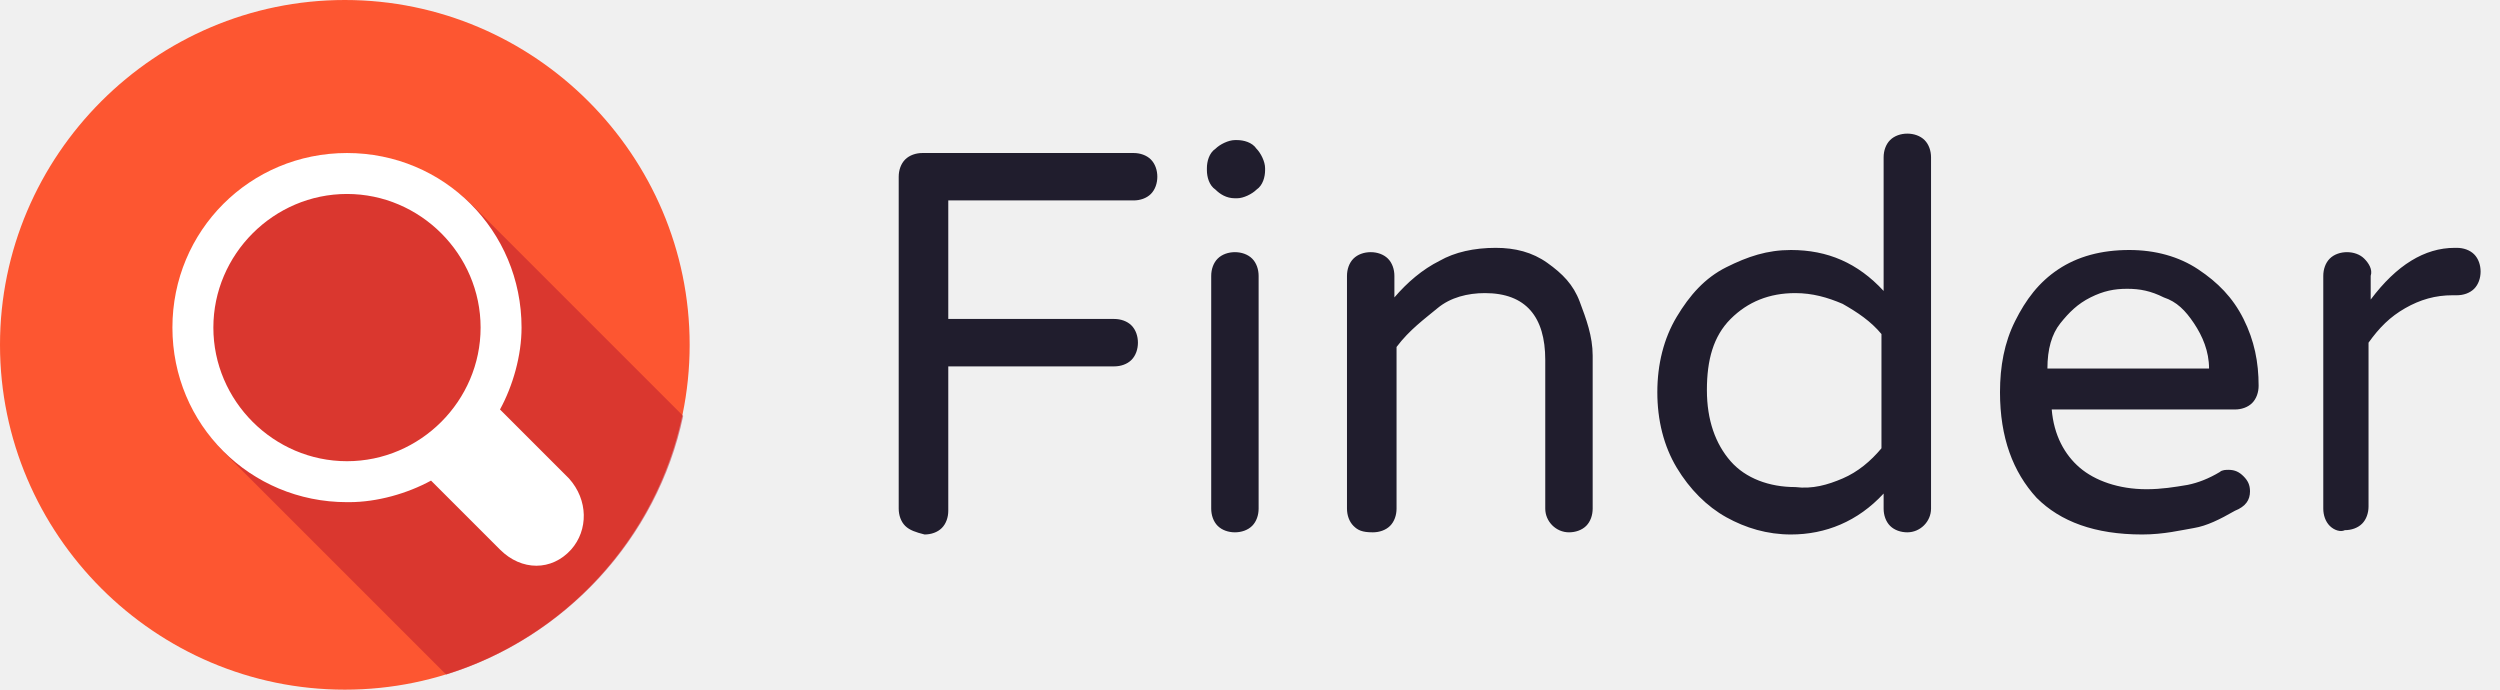
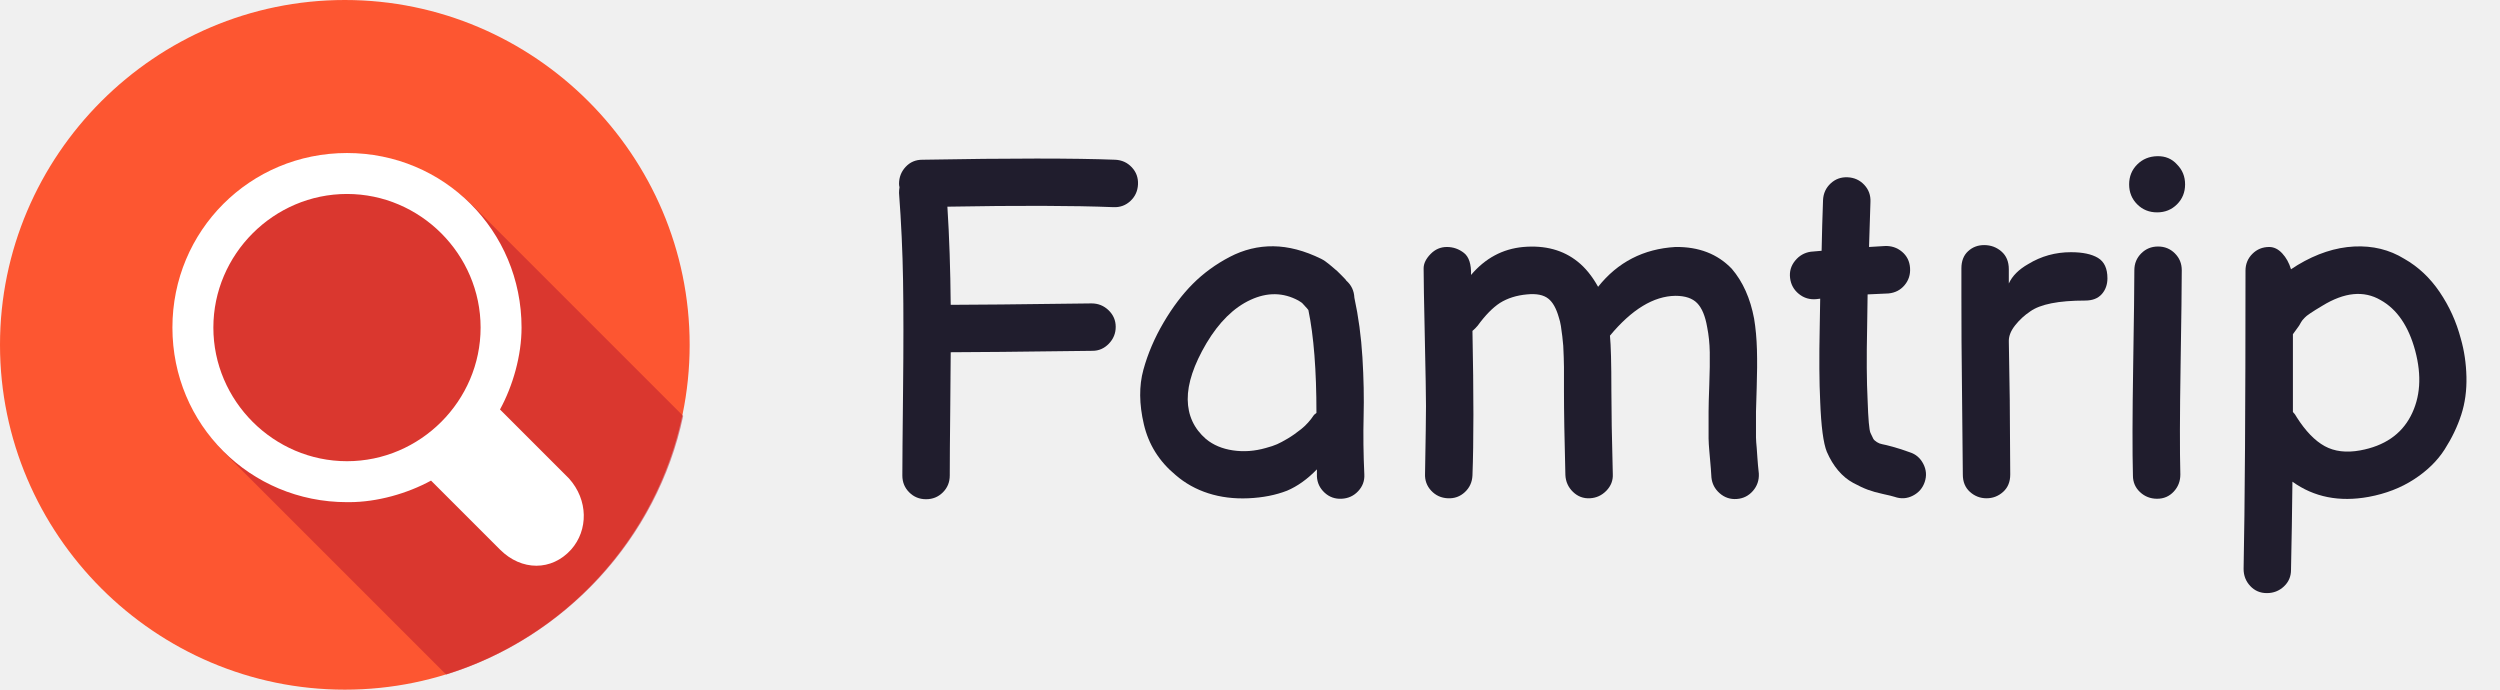
- <svg xmlns="http://www.w3.org/2000/svg" version="1.1" id="Layer_1" x="0px" y="0px" viewBox="0 0 116 32" style="enable-background:new 0 0 116 32;" xml:space="preserve">
-   <style type="text/css">
+ <svg xmlns="http://www.w3.org/2000/svg" viewBox="0 0 116 32" style="enable-background:new 0 0 116 32;">
+   <defs>
+     <style type="text/css">
	.st0{fill:#201D2D;}
	.st1{fill:#FD5631;}
	.st2{opacity:0.55;fill:#BE1E2D;enable-background:new    ;}
	.st3{fill:#FFFFFF;}
</style>
-   <path class="st0" d="M42,24.4c-0.2-0.2-0.3-0.5-0.3-0.8V8.2c0-0.3,0.1-0.6,0.3-0.8s0.5-0.3,0.8-0.3h9.8c0.3,0,0.6,0.1,0.8,0.3  c0.2,0.2,0.3,0.5,0.3,0.8c0,0.3-0.1,0.6-0.3,0.8c-0.2,0.2-0.5,0.3-0.8,0.3H44v5.5h7.7c0.3,0,0.6,0.1,0.8,0.3  c0.2,0.2,0.3,0.5,0.3,0.8c0,0.3-0.1,0.6-0.3,0.8c-0.2,0.2-0.5,0.3-0.8,0.3H44v6.7c0,0.3-0.1,0.6-0.3,0.8c-0.2,0.2-0.5,0.3-0.8,0.3  C42.5,24.7,42.2,24.6,42,24.4L42,24.4z M56.4,8.8C56.1,8.6,56,8.2,56,7.9V7.8c0-0.3,0.1-0.7,0.4-0.9c0.2-0.2,0.6-0.4,0.9-0.4h0.1  c0.3,0,0.7,0.1,0.9,0.4c0.2,0.2,0.4,0.6,0.4,0.9v0.1c0,0.3-0.1,0.7-0.4,0.9c-0.2,0.2-0.6,0.4-0.9,0.4h-0.1C56.9,9.2,56.6,9,56.4,8.8  L56.4,8.8z M56.5,24.4c-0.2-0.2-0.3-0.5-0.3-0.8V12.8c0-0.3,0.1-0.6,0.3-0.8s0.5-0.3,0.8-0.3c0.3,0,0.6,0.1,0.8,0.3s0.3,0.5,0.3,0.8  v10.8c0,0.3-0.1,0.6-0.3,0.8c-0.2,0.2-0.5,0.3-0.8,0.3C57,24.7,56.7,24.6,56.5,24.4L56.5,24.4z M62.8,24.4c-0.2-0.2-0.3-0.5-0.3-0.8  V12.8c0-0.3,0.1-0.6,0.3-0.8s0.5-0.3,0.8-0.3c0.3,0,0.6,0.1,0.8,0.3c0.2,0.2,0.3,0.5,0.3,0.8v1c0.6-0.7,1.3-1.3,2.1-1.7  c0.7-0.4,1.6-0.6,2.6-0.6c0.9,0,1.7,0.2,2.4,0.7s1.2,1,1.5,1.8s0.6,1.6,0.6,2.5v7.1c0,0.3-0.1,0.6-0.3,0.8c-0.2,0.2-0.5,0.3-0.8,0.3  c-0.6,0-1.1-0.5-1.1-1.1c0,0,0,0,0,0v-6.9c0-2-0.9-3.1-2.8-3.1c-0.8,0-1.6,0.2-2.2,0.7s-1.3,1-1.9,1.8v7.5c0,0.3-0.1,0.6-0.3,0.8  c-0.2,0.2-0.5,0.3-0.8,0.3C63.2,24.7,63,24.6,62.8,24.4L62.8,24.4z M80.1,24c-0.9-0.5-1.7-1.3-2.3-2.3s-0.9-2.2-0.9-3.5  s0.3-2.5,0.9-3.5s1.3-1.8,2.3-2.3s1.9-0.8,3-0.8c1.7,0,3.1,0.6,4.3,1.9V7.3c0-0.3,0.1-0.6,0.3-0.8c0.2-0.2,0.5-0.3,0.8-0.3  c0.3,0,0.6,0.1,0.8,0.3c0.2,0.2,0.3,0.5,0.3,0.8v16.3c0,0.6-0.5,1.1-1.1,1.1c0,0,0,0,0,0c-0.3,0-0.6-0.1-0.8-0.3s-0.3-0.5-0.3-0.8  v-0.7c-1.2,1.3-2.7,1.9-4.3,1.9C82,24.8,81,24.5,80.1,24L80.1,24z M85.5,22.2c0.7-0.3,1.3-0.8,1.8-1.4v-5.3c-0.5-0.6-1.1-1-1.8-1.4  c-0.7-0.3-1.4-0.5-2.2-0.5c-1.2,0-2.2,0.4-3,1.2s-1.1,1.9-1.1,3.3s0.4,2.5,1.1,3.3s1.8,1.2,3,1.2C84.1,22.7,84.8,22.5,85.5,22.2  L85.5,22.2z M94.5,23.1c-1.1-1.2-1.7-2.8-1.7-4.9c0-1.2,0.2-2.3,0.7-3.3s1.1-1.8,2-2.4s2-0.9,3.3-0.9c1.2,0,2.3,0.3,3.2,0.9  s1.6,1.3,2.1,2.3s0.7,2,0.7,3.1c0,0.3-0.1,0.6-0.3,0.8s-0.5,0.3-0.8,0.3h-8.5c0.1,1.2,0.6,2.1,1.3,2.7s1.8,1,3.1,1  c0.7,0,1.3-0.1,1.9-0.2c0.5-0.1,1-0.3,1.5-0.6c0.1-0.1,0.3-0.1,0.4-0.1c0.3,0,0.5,0.1,0.7,0.3c0.2,0.2,0.3,0.4,0.3,0.7  c0,0.4-0.2,0.7-0.7,0.9c-0.7,0.4-1.3,0.7-1.9,0.8s-1.4,0.3-2.4,0.3C97.2,24.8,95.6,24.2,94.5,23.1L94.5,23.1z M102.5,17.1  c0-0.8-0.3-1.5-0.7-2.1s-0.8-1-1.4-1.2c-0.6-0.3-1.1-0.4-1.7-0.4s-1.1,0.1-1.7,0.4c-0.6,0.3-1,0.7-1.4,1.2s-0.6,1.2-0.6,2.1  C95.1,17.1,102.5,17.1,102.5,17.1z M108.1,24.4c-0.2-0.2-0.3-0.5-0.3-0.8V12.8c0-0.3,0.1-0.6,0.3-0.8c0.2-0.2,0.5-0.3,0.8-0.3  s0.6,0.1,0.8,0.3c0.2,0.2,0.4,0.5,0.3,0.8v1.1c1.2-1.6,2.5-2.4,3.9-2.4h0.1c0.3,0,0.6,0.1,0.8,0.3c0.2,0.2,0.3,0.5,0.3,0.8  s-0.1,0.6-0.3,0.8s-0.5,0.3-0.8,0.3h-0.2c-0.8,0-1.5,0.2-2.2,0.6c-0.7,0.4-1.2,0.9-1.7,1.6v7.6c0,0.3-0.1,0.6-0.3,0.8  c-0.2,0.2-0.5,0.3-0.8,0.3C108.6,24.7,108.3,24.6,108.1,24.4L108.1,24.4z" />
+   </defs>
  <path class="st1" d="M16,32c8.8,0,16-7.2,16-16S24.8,0,16,0S0,7.2,0,16S7.2,32,16,32z" />
-   <path class="st2" d="M31.7,19.3L22,9.6c-3.2-3.2-8.3-3.2-11.5,0c0,0,0,0,0,0l0,0c-3.2,3.2-3.2,8.3,0,11.5c0,0,0,0,0,0l10.2,10.2  C26.2,29.6,30.5,25,31.7,19.3L31.7,19.3z" />
-   <path class="st3" d="M26.4,22.2L23.2,19c0.6-1.1,1-2.5,1-3.8c0-4.5-3.6-8.1-8.1-8.1S8,10.7,8,15.2c0,4.5,3.6,8.1,8.1,8.1  c0,0,0,0,0.1,0c1.3,0,2.7-0.4,3.8-1l3.2,3.2c1,1,2.4,1,3.3,0C27.3,24.6,27.3,23.2,26.4,22.2L26.4,22.2z M16.1,21.4  c-3.4,0-6.2-2.8-6.2-6.2S12.7,9,16.1,9s6.2,2.8,6.2,6.2S19.5,21.4,16.1,21.4z" />
+   <path class="st2" d="M31.7,19.3L22,9.6c-3.2-3.2-8.3-3.2-11.5,0c0,0,0,0,0,0l0,0c-3.2,3.2-3.2,8.3,0,11.5c0,0,0,0,0,0l10.2,10.2 C26.2,29.6,30.5,25,31.7,19.3L31.7,19.3z" />
+   <path class="st3" d="M26.4,22.2L23.2,19c0.6-1.1,1-2.5,1-3.8c0-4.5-3.6-8.1-8.1-8.1S8,10.7,8,15.2c0,4.5,3.6,8.1,8.1,8.1 c0,0,0,0,0.1,0c1.3,0,2.7-0.4,3.8-1l3.2,3.2c1,1,2.4,1,3.3,0C27.3,24.6,27.3,23.2,26.4,22.2L26.4,22.2z M16.1,21.4 c-3.4,0-6.2-2.8-6.2-6.2S12.7,9,16.1,9s6.2,2.8,6.2,6.2S19.5,21.4,16.1,21.4z" />
+   <path d="M 41.869 22.064 Q 41.869 21.206 41.902 18.104 Q 41.935 15.002 41.902 13.011 Q 41.869 11.02 41.715 8.952 Q 41.715 8.82 41.737 8.688 Q 41.715 8.6 41.715 8.534 Q 41.715 8.072 42.023 7.742 Q 42.331 7.412 42.793 7.412 Q 48.909 7.302 51.747 7.412 Q 52.209 7.434 52.517 7.764 Q 52.825 8.094 52.803 8.556 Q 52.781 9.018 52.451 9.326 Q 52.121 9.634 51.659 9.612 Q 48.887 9.502 43.959 9.59 Q 44.091 11.658 44.113 14.144 Q 45.565 14.144 50.647 14.078 Q 51.109 14.078 51.439 14.397 Q 51.769 14.716 51.769 15.167 Q 51.769 15.618 51.45 15.948 Q 51.131 16.278 50.691 16.278 Q 45.587 16.344 44.113 16.344 Q 44.113 17.07 44.091 19.039 Q 44.069 21.008 44.069 22.064 Q 44.069 22.526 43.75 22.845 Q 43.431 23.164 42.969 23.164 Q 42.507 23.164 42.188 22.845 Q 41.869 22.526 41.869 22.064 Z" style="fill: rgb(32, 29, 45); white-space: pre;" />
+   <path d="M 59.719 22.768 Q 58.927 23.076 57.926 23.12 Q 56.925 23.164 56.067 22.889 Q 55.209 22.614 54.549 22.042 Q 53.405 21.096 53.075 19.688 Q 52.745 18.28 53.053 17.158 Q 53.361 16.036 53.988 14.969 Q 54.615 13.902 55.352 13.165 Q 56.089 12.428 57.057 11.922 Q 58.025 11.416 59.081 11.427 Q 60.137 11.438 61.303 12.01 Q 61.479 12.098 61.688 12.274 Q 61.897 12.45 62.051 12.582 L 62.337 12.868 Q 62.469 13 62.469 13.022 Q 62.821 13.33 62.843 13.814 Q 63.129 15.134 63.217 16.586 Q 63.305 18.038 63.272 19.314 Q 63.239 20.59 63.305 22.02 Q 63.327 22.46 63.019 22.79 Q 62.711 23.12 62.249 23.142 Q 61.787 23.164 61.457 22.856 Q 61.127 22.548 61.105 22.108 L 61.105 21.778 Q 60.445 22.46 59.719 22.768 Z M 58.729 20.788 Q 59.059 20.7 59.257 20.612 Q 59.455 20.524 59.752 20.348 Q 60.049 20.172 60.379 19.908 Q 60.709 19.644 60.973 19.248 Q 61.017 19.204 61.083 19.16 Q 61.083 16.19 60.709 14.386 Q 60.643 14.298 60.566 14.221 Q 60.489 14.144 60.456 14.1 Q 60.423 14.056 60.368 14.023 Q 60.313 13.99 60.247 13.946 Q 59.191 13.374 58.025 13.913 Q 56.859 14.452 55.979 15.926 Q 55.099 17.422 55.11 18.533 Q 55.121 19.644 55.957 20.37 Q 56.463 20.788 57.211 20.898 Q 57.959 21.008 58.729 20.788 Z" style="fill: rgb(32, 29, 45); white-space: pre;" />
+   <path d="M 79.41 22.152 Q 79.388 21.756 79.355 21.415 Q 79.322 21.074 79.311 20.909 Q 79.3 20.744 79.289 20.623 Q 79.278 20.502 79.278 20.348 L 79.278 19.094 Q 79.278 18.742 79.311 17.851 Q 79.344 16.96 79.333 16.344 Q 79.322 15.728 79.212 15.178 Q 79.08 14.408 78.75 14.067 Q 78.42 13.726 77.738 13.726 Q 76.22 13.748 74.702 15.574 Q 74.768 16.234 74.768 18.126 Q 74.768 19.512 74.834 21.998 Q 74.856 22.438 74.537 22.768 Q 74.218 23.098 73.767 23.12 Q 73.316 23.142 72.986 22.823 Q 72.656 22.504 72.634 22.042 Q 72.568 19.556 72.568 18.126 L 72.568 17.026 Q 72.568 16.916 72.557 16.564 Q 72.546 16.212 72.535 16.047 Q 72.524 15.882 72.491 15.607 Q 72.458 15.332 72.425 15.123 Q 72.392 14.914 72.326 14.716 Q 72.15 14.1 71.842 13.858 Q 71.512 13.594 70.852 13.66 Q 70.126 13.726 69.598 14.056 Q 69.092 14.386 68.564 15.112 Q 68.454 15.244 68.322 15.354 Q 68.41 19.754 68.322 22.064 Q 68.3 22.526 67.97 22.834 Q 67.64 23.142 67.178 23.12 Q 66.716 23.098 66.408 22.768 Q 66.1 22.438 66.122 21.976 Q 66.166 19.534 66.166 18.841 Q 66.166 18.148 66.111 15.651 Q 66.056 13.154 66.056 12.45 Q 66.056 12.12 66.375 11.79 Q 66.694 11.46 67.134 11.46 Q 67.574 11.46 67.926 11.735 Q 68.278 12.01 68.256 12.758 Q 69.246 11.592 70.676 11.46 Q 72.194 11.328 73.206 12.142 Q 73.734 12.56 74.152 13.308 Q 75.516 11.592 77.738 11.46 Q 79.366 11.438 80.356 12.472 Q 81.126 13.374 81.39 14.782 Q 81.5 15.442 81.522 16.223 Q 81.544 17.004 81.511 17.983 Q 81.478 18.962 81.478 19.094 L 81.478 20.304 Q 81.478 20.414 81.489 20.524 Q 81.5 20.634 81.511 20.777 Q 81.522 20.92 81.544 21.25 Q 81.566 21.58 81.61 21.976 Q 81.632 22.438 81.335 22.779 Q 81.038 23.12 80.587 23.153 Q 80.136 23.186 79.795 22.889 Q 79.454 22.592 79.41 22.152 Z" style="fill: rgb(32, 29, 45); white-space: pre;" />
+   <path d="M 87.911 23.054 Q 87.779 23.01 87.372 22.922 Q 86.965 22.834 86.668 22.724 Q 86.371 22.614 85.986 22.405 Q 85.601 22.196 85.293 21.833 Q 84.985 21.47 84.765 20.964 Q 84.523 20.37 84.457 18.632 Q 84.391 17.29 84.435 15.178 Q 84.435 14.782 84.457 13.858 L 84.281 13.88 Q 83.819 13.924 83.467 13.638 Q 83.115 13.352 83.06 12.901 Q 83.005 12.45 83.291 12.098 Q 83.577 11.746 84.017 11.68 L 84.523 11.636 Q 84.545 10.47 84.589 9.282 Q 84.611 8.82 84.941 8.512 Q 85.271 8.204 85.733 8.226 Q 86.195 8.248 86.503 8.578 Q 86.811 8.908 86.789 9.37 L 86.723 11.46 L 87.449 11.416 Q 87.911 11.394 88.252 11.68 Q 88.593 11.966 88.626 12.428 Q 88.659 12.89 88.373 13.231 Q 88.087 13.572 87.625 13.616 L 86.657 13.66 Q 86.635 14.716 86.635 15.2 Q 86.591 17.268 86.657 18.566 Q 86.701 19.886 86.789 20.084 Q 86.877 20.282 86.921 20.359 Q 86.965 20.436 87.086 20.513 Q 87.207 20.59 87.339 20.612 Q 87.471 20.634 87.834 20.733 Q 88.197 20.832 88.615 20.986 Q 89.033 21.118 89.242 21.525 Q 89.451 21.932 89.308 22.361 Q 89.165 22.79 88.758 22.999 Q 88.351 23.208 87.911 23.054 Z" style="fill: rgb(32, 29, 45); white-space: pre;" />
+   <path d="M 92.175 23.12 Q 91.735 23.12 91.405 22.823 Q 91.075 22.526 91.075 22.02 L 91.031 17.532 Q 91.009 16.014 91.009 13.748 L 91.009 12.45 Q 91.009 11.944 91.317 11.658 Q 91.625 11.372 92.065 11.372 Q 92.527 11.372 92.868 11.669 Q 93.209 11.966 93.209 12.494 L 93.209 13.154 Q 93.451 12.626 94.111 12.252 Q 95.013 11.702 96.091 11.702 Q 96.905 11.702 97.345 11.966 Q 97.785 12.23 97.785 12.912 Q 97.785 13.352 97.521 13.649 Q 97.257 13.946 96.751 13.946 Q 94.903 13.946 94.199 14.452 Q 93.803 14.716 93.506 15.09 Q 93.209 15.464 93.209 15.816 L 93.253 18.566 L 93.275 22.02 Q 93.275 22.526 92.945 22.823 Q 92.615 23.12 92.175 23.12 Z" style="fill: rgb(32, 29, 45); white-space: pre;" />
+   <path d="M 98.968 22.064 Q 98.924 20.414 98.979 17.004 Q 99.034 13.594 99.034 12.538 Q 99.034 12.076 99.353 11.757 Q 99.672 11.438 100.134 11.438 Q 100.596 11.438 100.915 11.757 Q 101.234 12.076 101.234 12.538 Q 101.234 13.594 101.179 16.982 Q 101.124 20.37 101.168 22.02 Q 101.168 22.482 100.86 22.812 Q 100.552 23.142 100.09 23.142 Q 99.628 23.142 99.298 22.834 Q 98.968 22.526 98.968 22.064 Z M 101.014 7.632 Q 101.388 8.006 101.388 8.556 Q 101.388 9.106 101.014 9.48 Q 100.64 9.854 100.09 9.854 Q 99.54 9.854 99.166 9.48 Q 98.792 9.106 98.792 8.556 Q 98.792 8.006 99.166 7.632 Q 99.54 7.258 100.101 7.247 Q 100.662 7.236 101.014 7.632 Z" style="fill: rgb(32, 29, 45); white-space: pre;" />
+   <path d="M 106.303 26.442 Q 106.303 26.904 105.973 27.212 Q 105.643 27.52 105.181 27.52 Q 104.719 27.52 104.411 27.19 Q 104.103 26.86 104.103 26.398 Q 104.191 22.064 104.191 12.56 Q 104.191 12.098 104.51 11.779 Q 104.829 11.46 105.291 11.46 Q 105.621 11.46 105.896 11.757 Q 106.171 12.054 106.303 12.494 L 106.611 12.296 Q 107.931 11.504 109.229 11.438 Q 110.527 11.372 111.561 12.01 Q 112.529 12.56 113.2 13.55 Q 113.871 14.54 114.179 15.706 Q 114.421 16.542 114.443 17.488 Q 114.465 18.434 114.201 19.248 Q 113.937 20.062 113.431 20.854 Q 112.925 21.646 112.012 22.24 Q 111.099 22.834 109.911 23.054 Q 107.865 23.428 106.369 22.35 Q 106.347 24.396 106.303 26.442 Z M 109.515 20.898 Q 111.187 20.59 111.858 19.303 Q 112.529 18.016 112.067 16.278 Q 111.605 14.562 110.461 13.924 Q 109.295 13.242 107.755 14.188 Q 107.051 14.606 106.941 14.738 Q 106.875 14.804 106.831 14.859 Q 106.787 14.914 106.677 15.112 L 106.391 15.508 L 106.391 19.116 Q 106.501 19.226 106.567 19.358 Q 107.183 20.326 107.865 20.7 Q 108.547 21.074 109.515 20.898 Z" style="fill: rgb(32, 29, 45); white-space: pre;" />
</svg>
